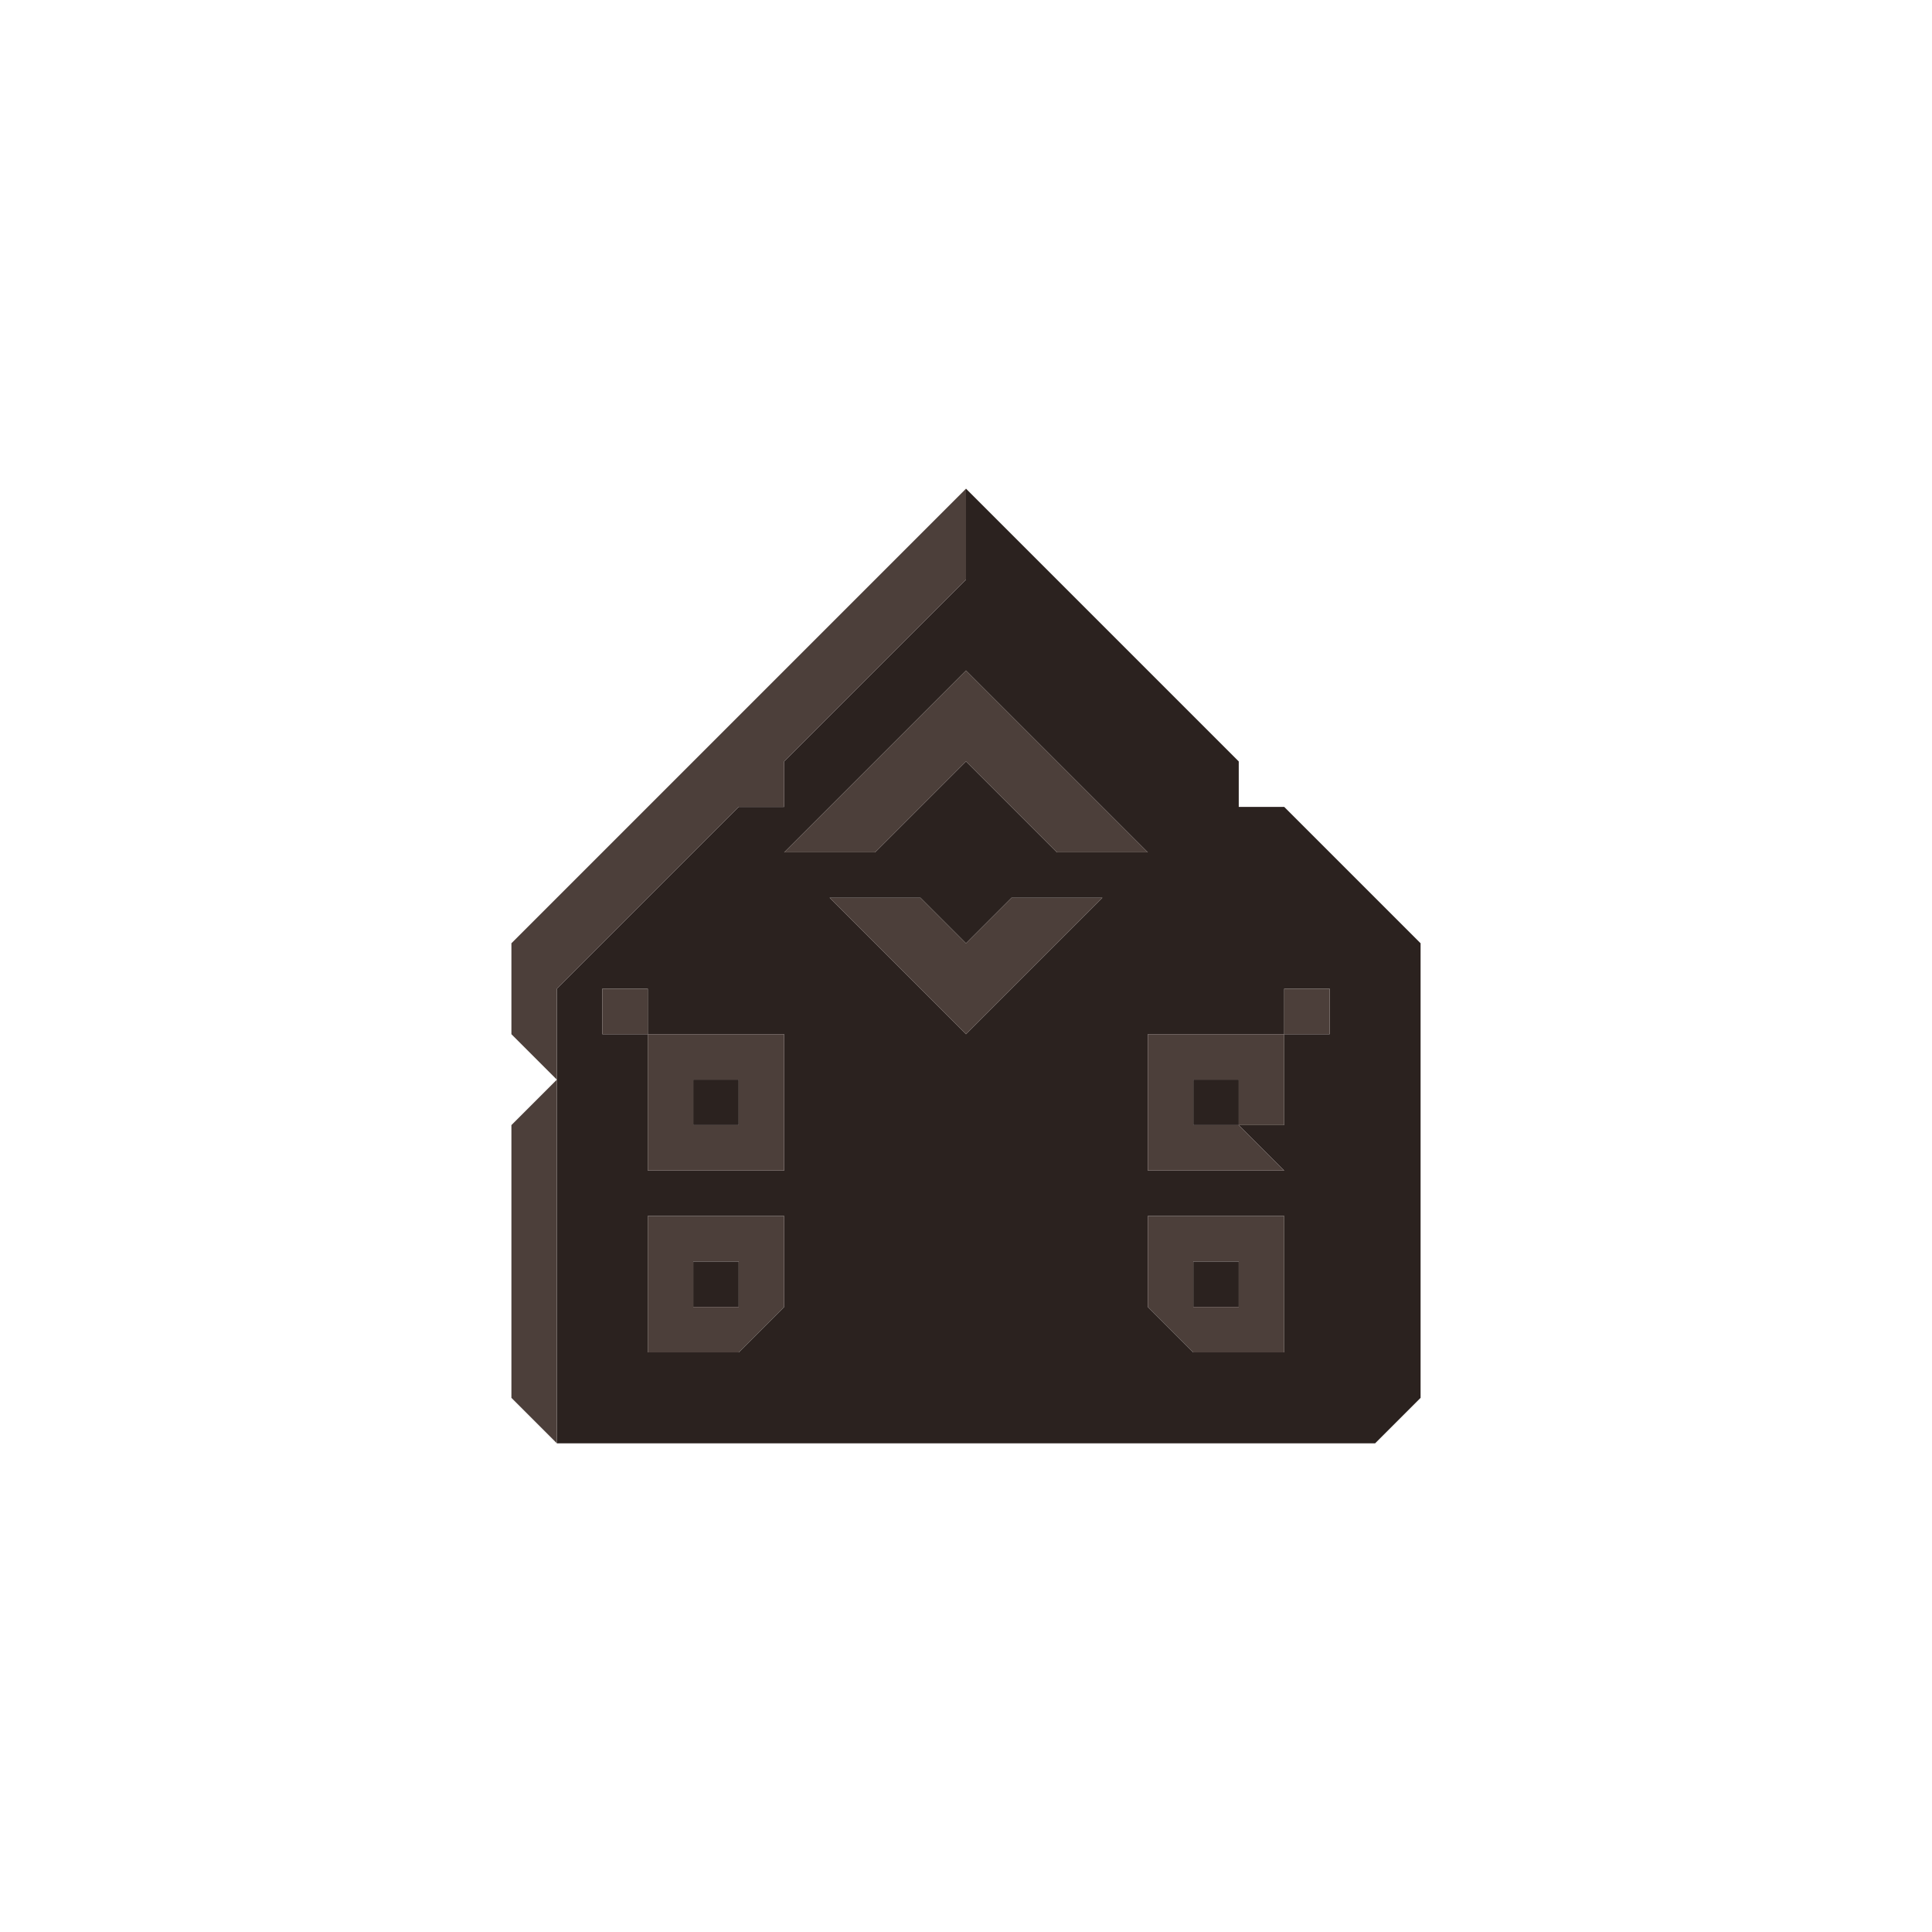
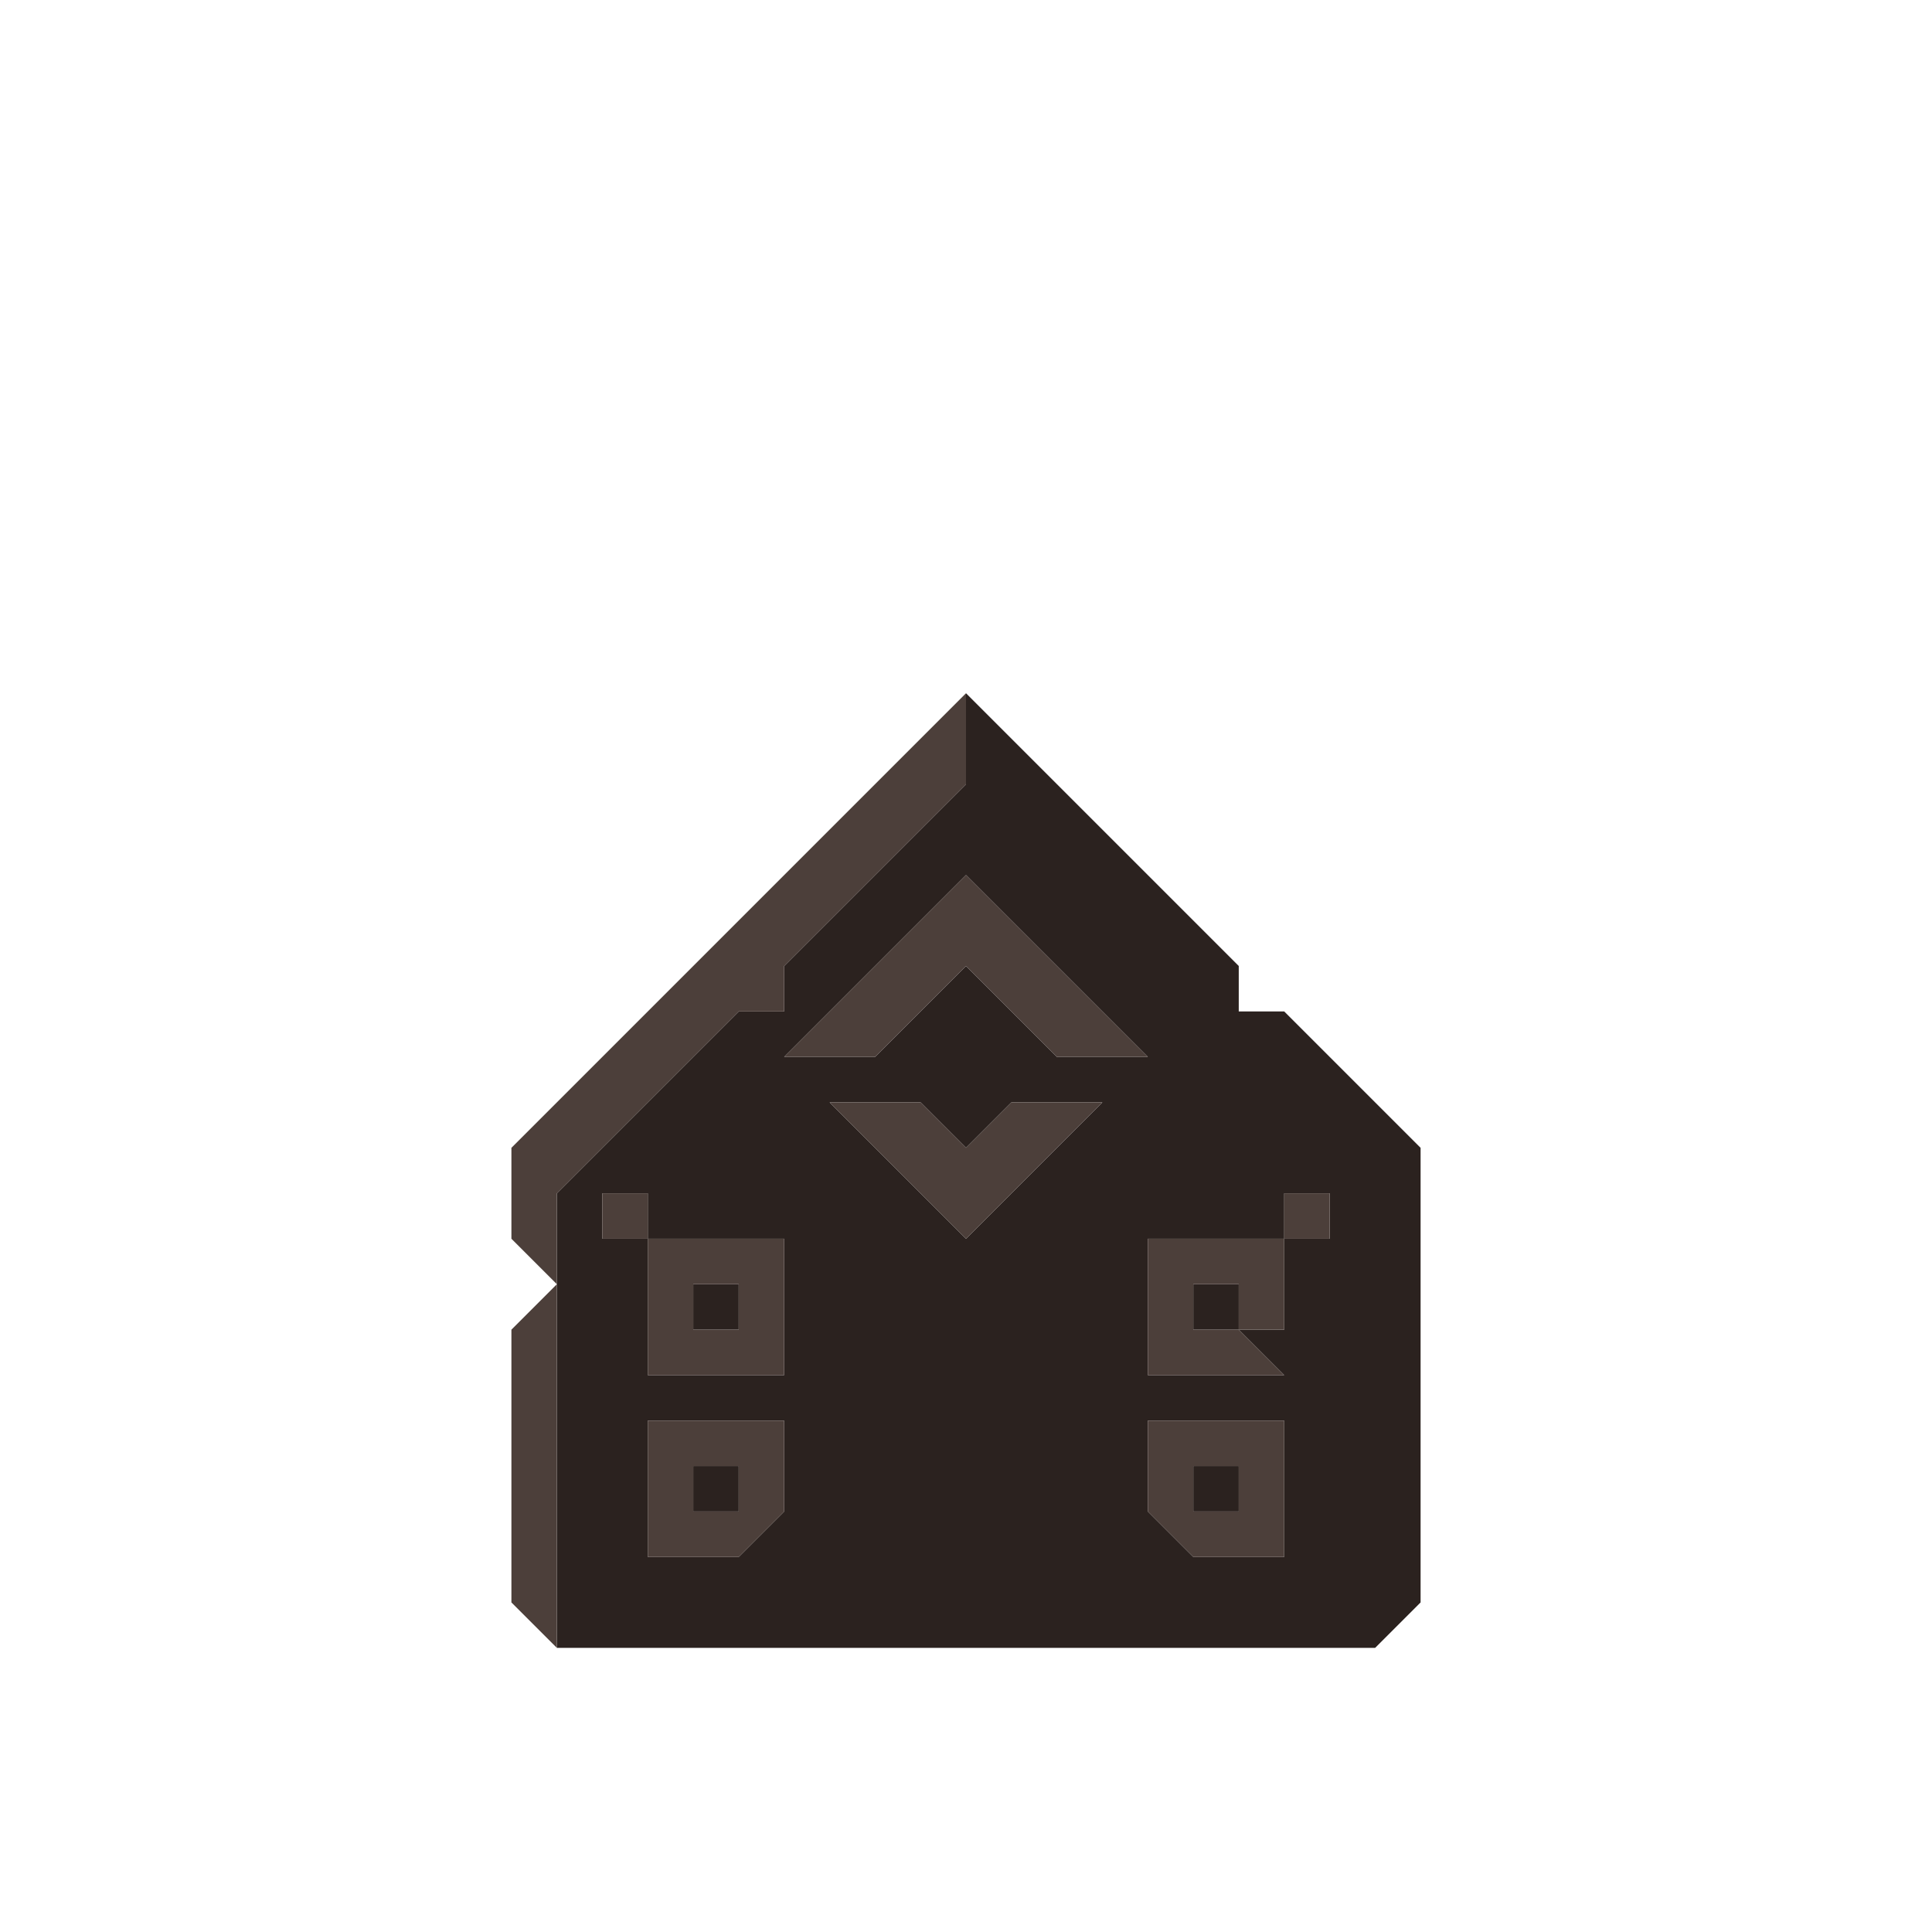
<svg xmlns="http://www.w3.org/2000/svg" enable-background="new 0 0 17 17" viewBox="0 0 17 17">
  <g fill="#2b221f">
-     <path d="m12.1 7.9c-.2-.2-.6-.6-.8-.8h-.4v-.4c-.8-.8-1.6-1.6-2.4-2.4v.8c-.5.5-1.1 1.1-1.6 1.6v.4h-.4c-.5.5-1.1 1.1-1.6 1.6v4h7.2l.4-.4c0-1.3 0-2.7 0-4zm-.4 1.2h-.4v.8h-.4l.4.4c-.4 0-.8 0-1.2 0 0-.4 0-.8 0-1.2h1.2v-.4h.4zm-.8 2.8h-.4l-.4-.4c0-.2 0-.6 0-.8h1.2v1.2zm-4.8 0h-.4c0-.4 0-.8 0-1.2h1.2v.8l-.4.4zm1.6-4h.4l.4.4.4-.4h.8c-.4.4-.8.8-1.2 1.2-.4-.4-.8-.8-1.2-1.2zm-.4-.8c.4-.4.8-.8 1.2-1.2l1.6 1.6c-.2 0-.6 0-.8 0-.2-.2-.6-.6-.8-.8-.2.2-.6.6-.8.8-.2 0-.6 0-.8 0zm-2 1.6h.4v.4h1.2v1.2c-.4 0-.8 0-1.2 0 0-.4 0-.8 0-1.2h-.4z" />
-     <path d="m10.5 9.5h.4v.4h-.4z" />
-     <path d="m10.5 11.1h.4v.4h-.4z" />
-     <path d="m6.1 9.5h.4v.4h-.4z" />
-     <path d="m6.1 11.1h.4v.4h-.4z" />
+     <path d="m12.1 9.7c-.2-.2-.6-.6-.8-.8h-.4v-.4c-.8-.8-1.6-1.6-2.4-2.4v.8c-.5.5-1.1 1.1-1.6 1.6v.4h-.4c-.5.5-1.1 1.1-1.6 1.6v4h7.2l.4-.4c0-1.3 0-2.7 0-4zm-.4 1.2h-.4v.8h-.4l.4.4c-.4 0-.8 0-1.2 0 0-.4 0-.8 0-1.2h1.2v-.4h.4zm-.8 2.8h-.4l-.4-.4c0-.2 0-.6 0-.8h1.2v1.2zm-4.8 0h-.4c0-.4 0-.8 0-1.2h1.2v.8l-.4.4zm1.6-4h.4l.4.4.4-.4h.8c-.4.4-.8.8-1.2 1.2-.4-.4-.8-.8-1.2-1.2zm-.4-.8 1.2-1.2 1.6 1.6c-.2 0-.6 0-.8 0-.2-.2-.6-.6-.8-.8-.2.2-.6.6-.8.8-.2 0-.6 0-.8 0zm-2 1.6h.4v.4h1.2v1.2c-.4 0-.8 0-1.2 0 0-.4 0-.8 0-1.2h-.4z" />
+     <path d="m10.5 11.3h.4v.4h-.4z" />
+     <path d="m10.5 12.9h.4v.4h-.4z" />
+     <path d="m6.1 11.3h.4v.4h-.4z" />
+     <path d="m6.1 12.9h.4v.4h-.4z" />
  </g>
  <g fill="#4c3f3a">
-     <path d="m11.3 8.7h.4v.4h-.4z" />
-     <path d="m10.5 10.7h-.4v.8l.4.4h.8c0-.4 0-.8 0-1.2-.2 0-.6 0-.8 0zm.4.8h-.4v-.4h.4z" />
-     <path d="m10.5 9.1h-.4v1.2h1.2l-.4-.4h-.4v-.4h.4v.4h.4c0-.2 0-.6 0-.8-.2 0-.6 0-.8 0z" />
-     <path d="m9.7 7.1c-.4-.4-.8-.8-1.2-1.2-.5.5-1.1 1.1-1.6 1.6h.8c.2-.2.6-.6.8-.8.2.2.6.6.8.8h.8z" />
-     <path d="m8.9 7.9-.4.4-.4-.4c-.2 0-.6 0-.8 0 .4.4.8.8 1.2 1.2l1.2-1.2c-.2 0-.6 0-.8 0z" />
-     <path d="m6.1 9.1h-.4v1.2h1.2c0-.4 0-.8 0-1.2-.2 0-.6 0-.8 0zm.4.8h-.4v-.4h.4z" />
-     <path d="m6.1 10.7h-.4v1.2h.8l.4-.4c0-.2 0-.6 0-.8-.2 0-.6 0-.8 0zm.4.8h-.4v-.4h.4z" />
-     <path d="m5.3 8.7h.4v.4h-.4z" />
-     <path d="m5.7 7.9c.2-.2.6-.6.8-.8h.4v-.4c.5-.5 1.1-1.1 1.6-1.6 0-.2 0-.6 0-.8-1.3 1.3-2.7 2.7-4 4v.8l.4.4c0-.2 0-.6 0-.8.2-.2.6-.6.8-.8z" />
-     <path d="m4.5 10.3v2l.4.4c0-1.1 0-2.1 0-3.2l-.4.4z" />
+     <path d="m11.3 10.5h.4v.4h-.4z" />
+     <path d="m10.5 12.5h-.4v.8l.4.4h.8c0-.4 0-.8 0-1.2-.2 0-.6 0-.8 0zm.4.8h-.4v-.4h.4z" />
+     <path d="m10.5 10.9h-.4v1.2h1.2l-.4-.4h-.4v-.4h.4v.4h.4c0-.2 0-.6 0-.8-.2 0-.6 0-.8 0z" />
+     <path d="m9.7 8.9c-.4-.4-.8-.8-1.2-1.2-.5.5-1.1 1.1-1.6 1.6h.8l.8-.8.8.8h.8z" />
+     <path d="m8.9 9.7-.4.4-.4-.4c-.2 0-.6 0-.8 0 .4.4.8.8 1.2 1.2l1.2-1.2c-.2 0-.6 0-.8 0z" />
+     <path d="m6.1 10.9h-.4v1.2h1.2c0-.4 0-.8 0-1.2-.2 0-.6 0-.8 0zm.4.8h-.4v-.4h.4z" />
+     <path d="m6.1 12.5h-.4v1.2h.8l.4-.4c0-.2 0-.6 0-.8-.2 0-.6 0-.8 0zm.4.8h-.4v-.4h.4z" />
+     <path d="m5.3 10.5h.4v.4h-.4z" />
+     <path d="m5.7 9.7c.2-.2.6-.6.8-.8h.4v-.4l1.6-1.6c0-.2 0-.6 0-.8-1.3 1.3-2.7 2.7-4 4v.8l.4.4c0-.2 0-.6 0-.8.2-.2.6-.6.8-.8z" />
+     <path d="m4.5 12.1v2l.4.4c0-1.1 0-2.1 0-3.2l-.4.4z" />
  </g>
</svg>
